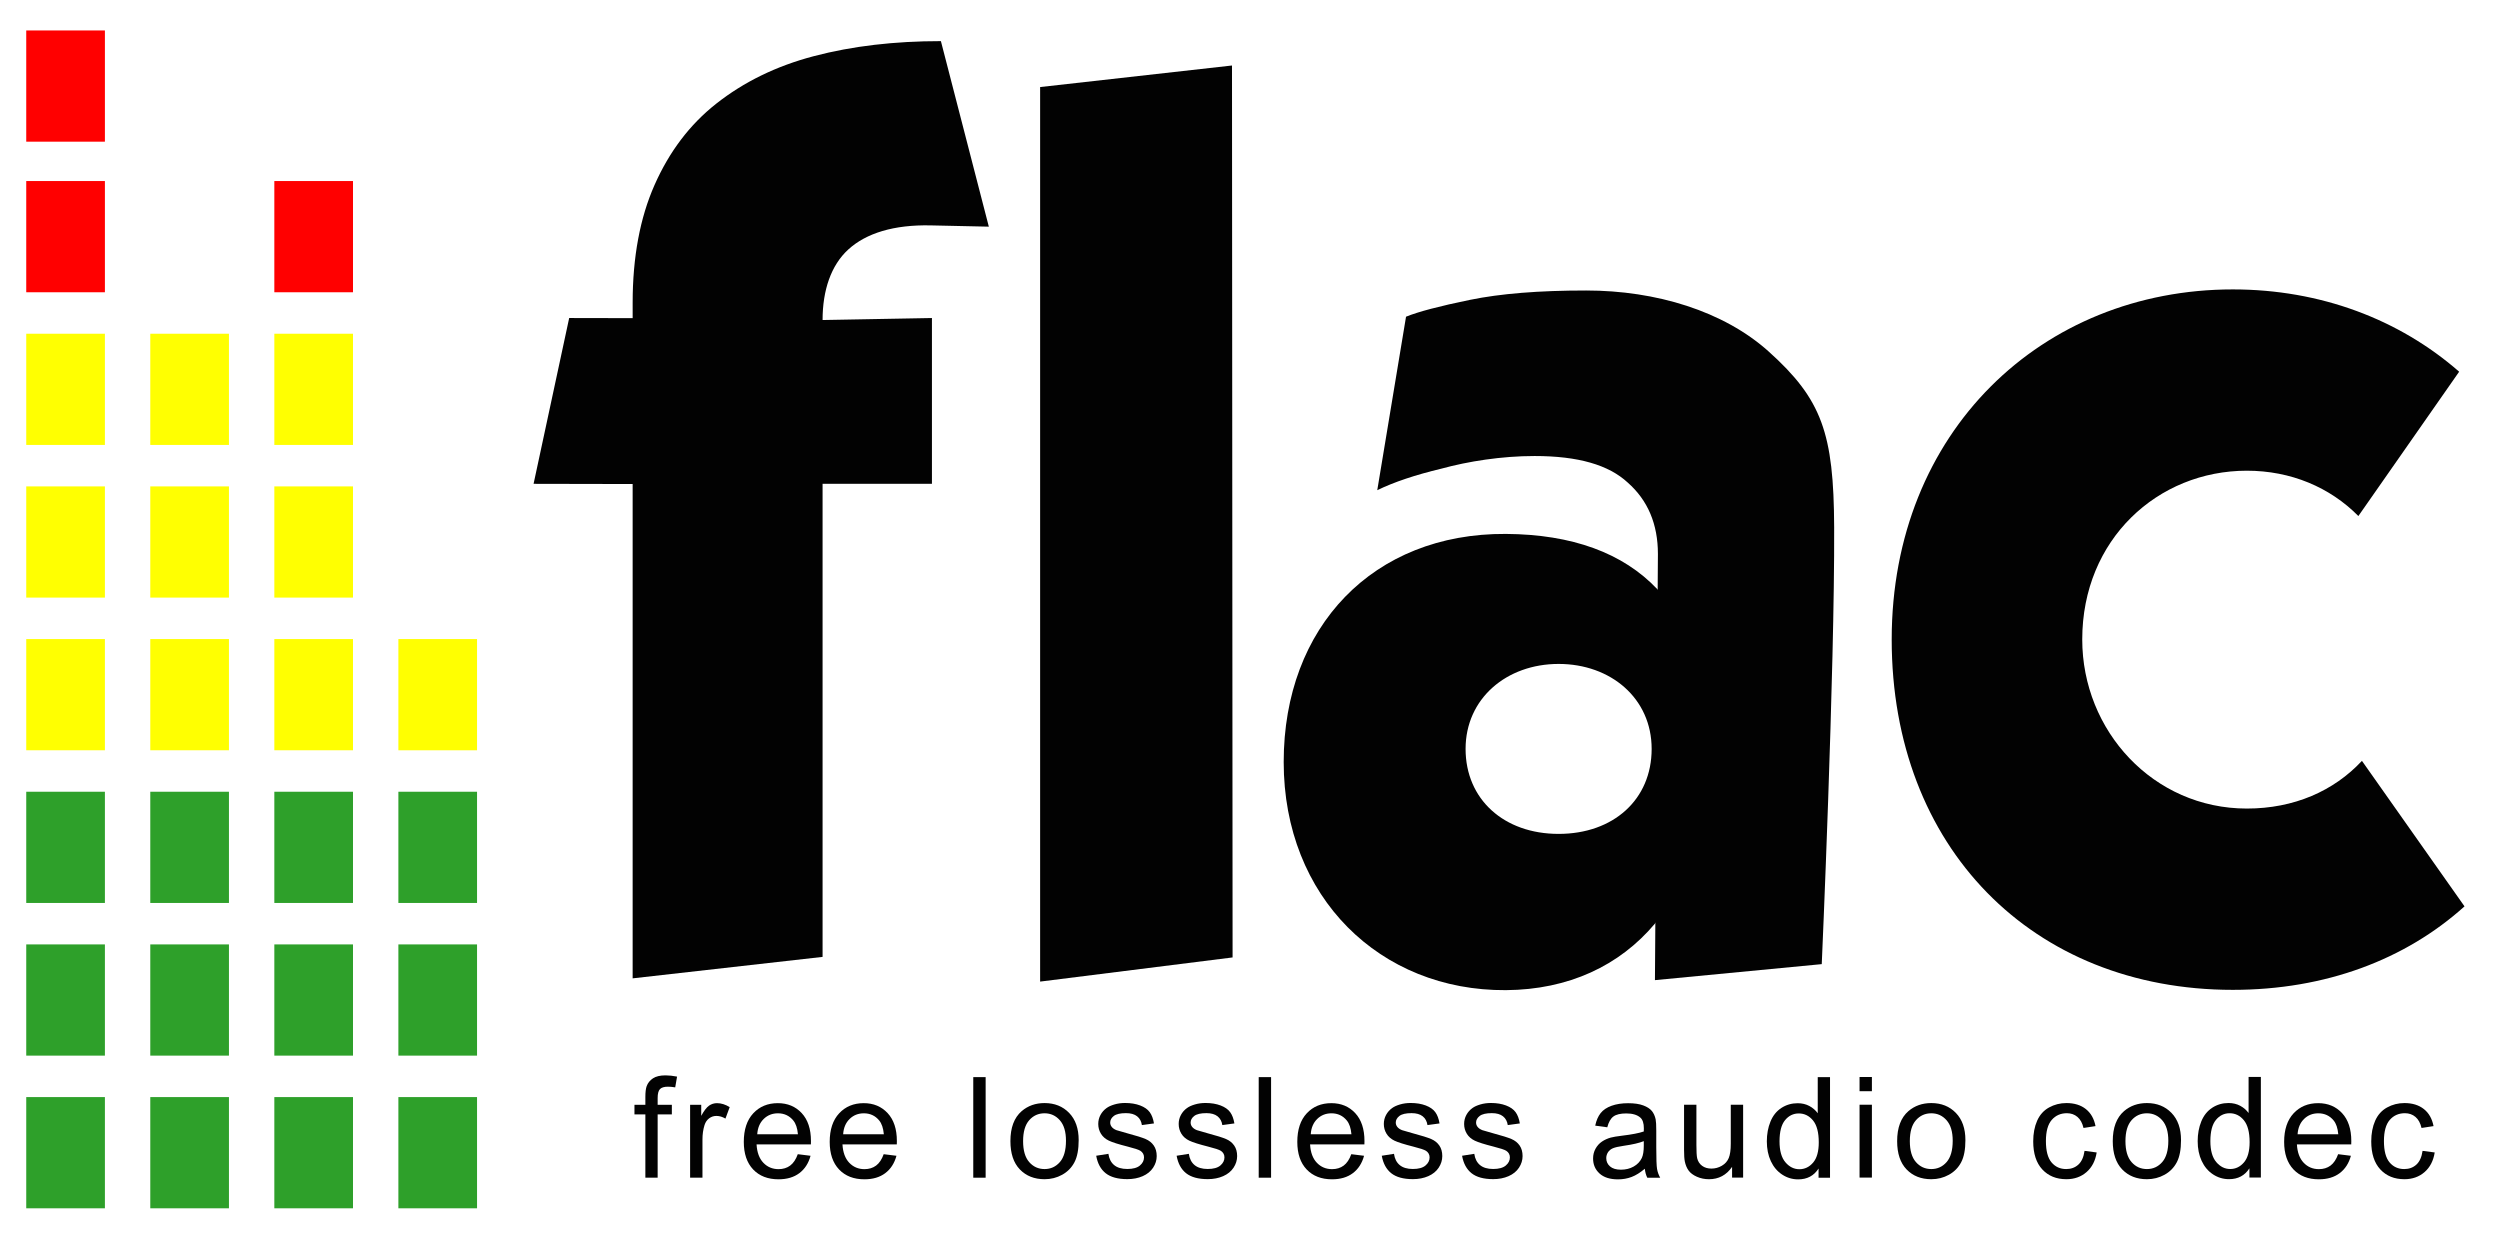
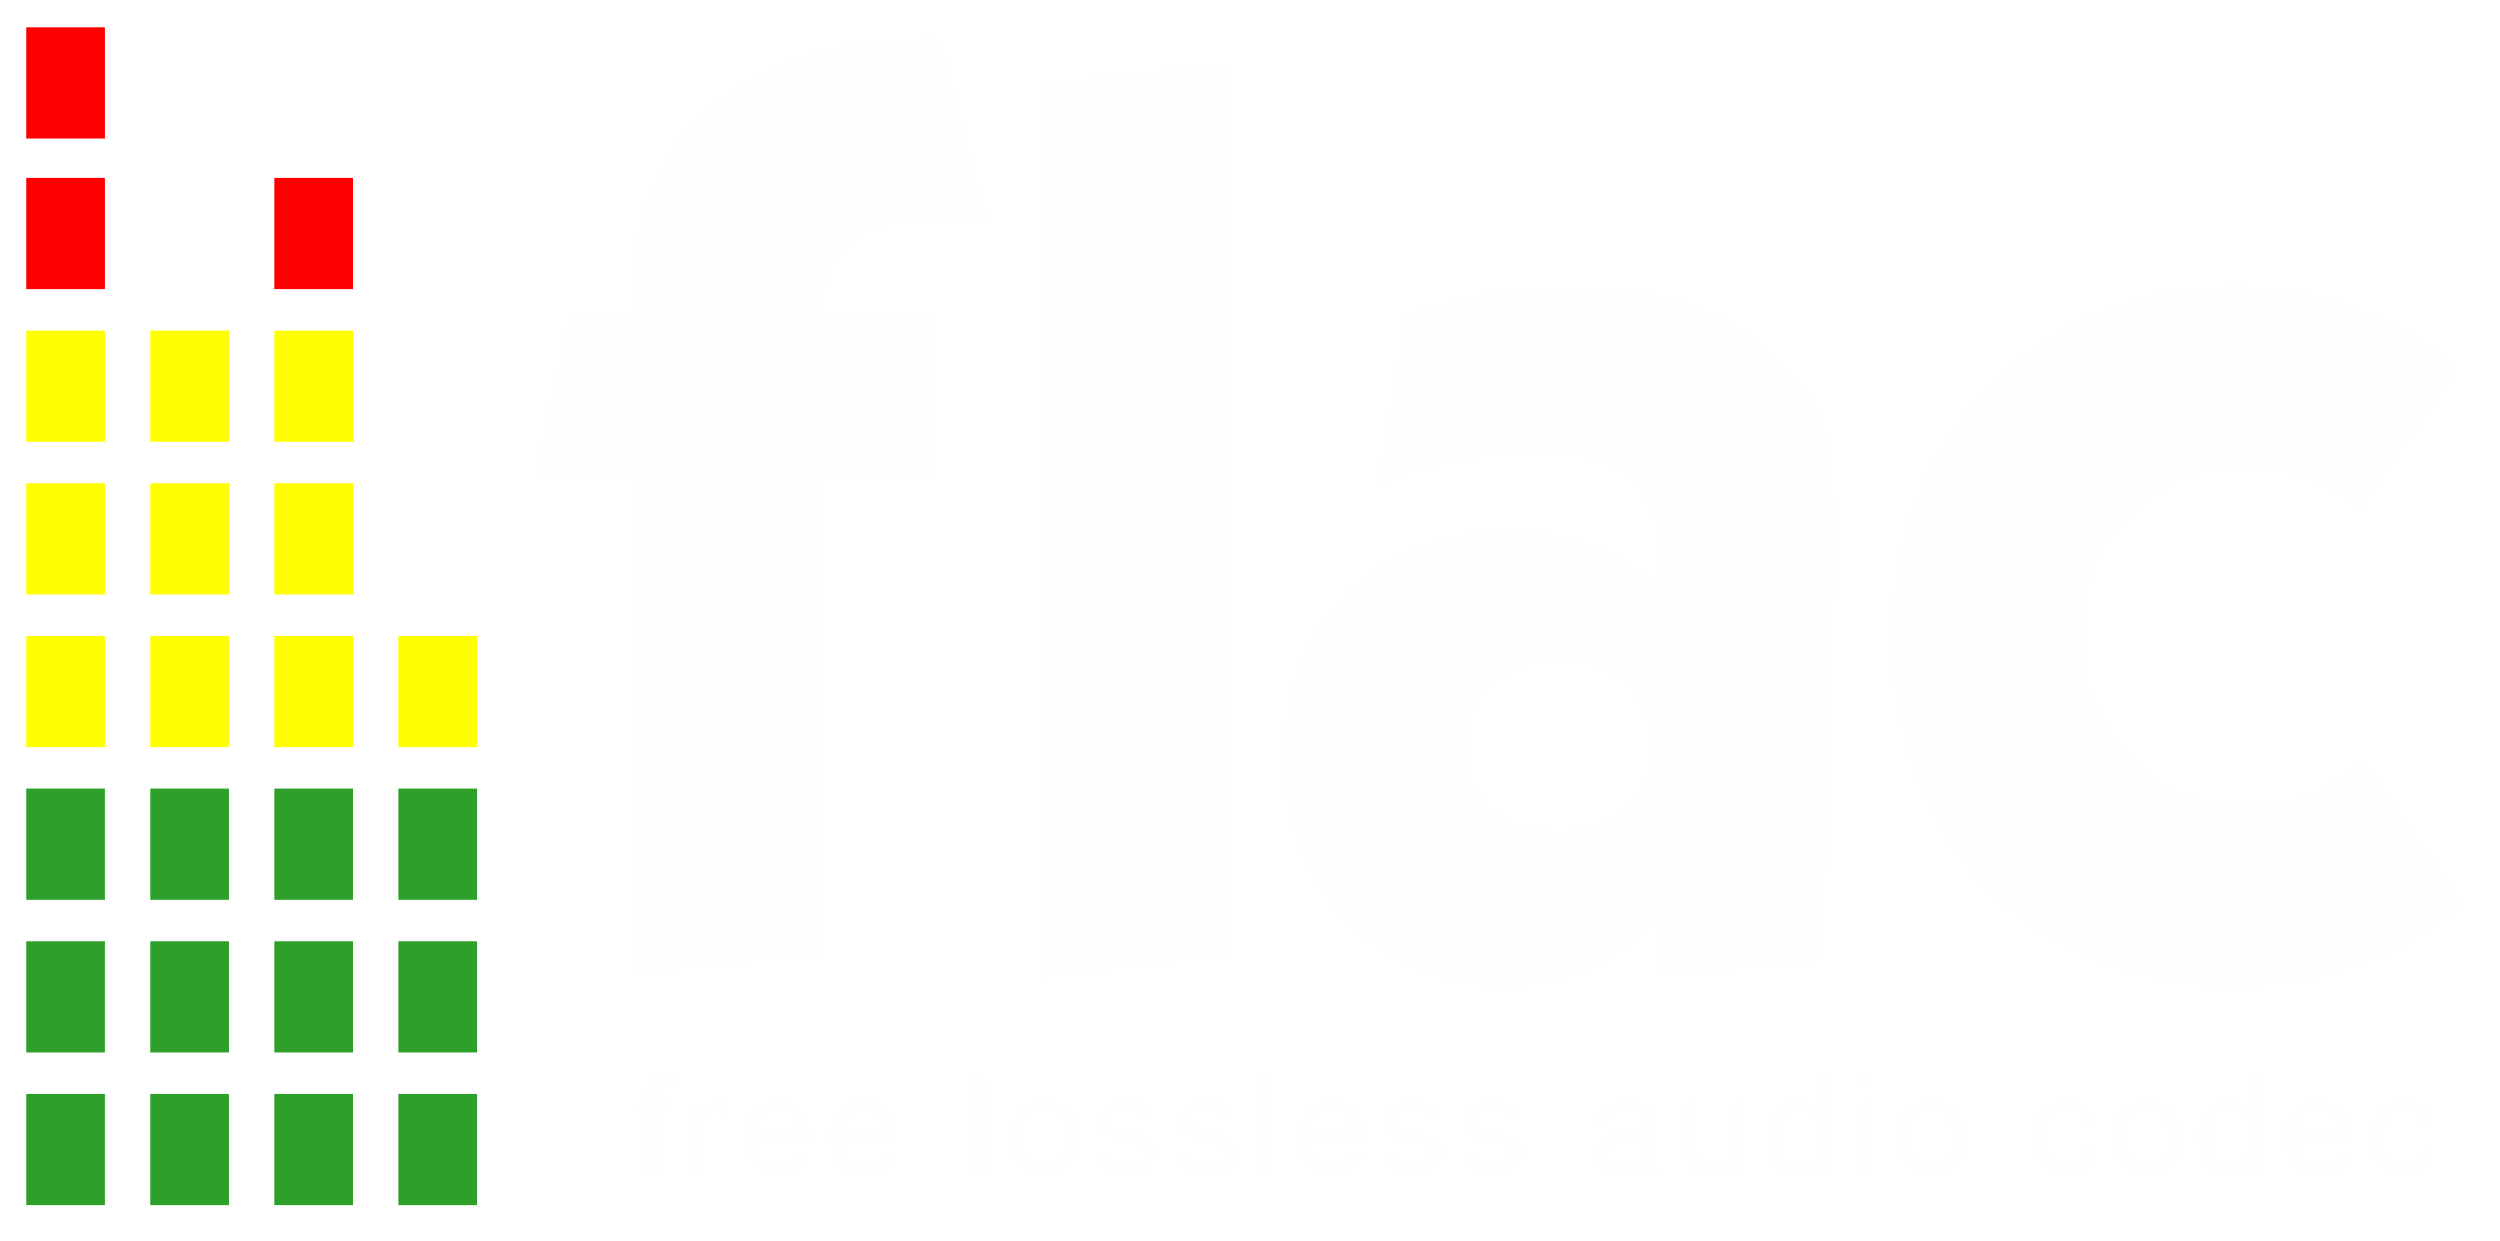
- <svg xmlns="http://www.w3.org/2000/svg" xmlns:xlink="http://www.w3.org/1999/xlink" height="130" width="262">
-   <clipPath id="a">
-     <path d="m2 1h13v32h13v-16h13v48h13v64h-52z" />
-   </clipPath>
-   <g fill="#020202" transform="matrix(.70836 0 0 .70836 39.5 34.75)">
-     <path d="m39.718 125.175v-9.359h-1.614v-1.421h1.614v-1.147c0-.724.064-1.262.193-1.614.176-.473.485-.857.928-1.152.444-.294 1.064-.441 1.863-.441.514 0 1.083.061 1.705.183l-.274 1.593c-.379-.067-.737-.101-1.076-.101-.555 0-.947.118-1.177.355s-.345.68-.345 1.33v.994h2.101v1.421h-2.101v9.359z" />
-     <path d="m46.337 125.175v-10.78h1.645v1.635c.419-.765.807-1.269 1.162-1.513.355-.243.746-.365 1.172-.365.616 0 1.242.196 1.878.588l-.629 1.696c-.447-.264-.893-.396-1.34-.396-.399 0-.758.12-1.076.36s-.545.573-.68 1c-.203.649-.304 1.36-.304 2.131v5.644z" />
-     <path id="b" d="m62.268 121.703 1.888.234c-.297 1.103-.849 1.959-1.654 2.568s-1.834.913-3.086.913c-1.576 0-2.827-.485-3.75-1.456-.924-.971-1.386-2.333-1.386-4.086 0-1.813.467-3.221 1.401-4.222.934-1.002 2.145-1.502 3.634-1.502 1.441 0 2.618.49 3.532 1.472.913.981 1.37 2.361 1.37 4.141 0 .108-.003.27-.01.487h-8.039c.068 1.184.403 2.091 1.005 2.72.602.63 1.353.944 2.253.944.67 0 1.242-.176 1.716-.528.473-.351.849-.913 1.126-1.685zm-5.998-2.953h6.019c-.082-.907-.312-1.587-.691-2.04-.581-.704-1.336-1.056-2.263-1.056-.839 0-1.545.281-2.116.842-.572.562-.888 1.313-.949 2.254z" fill="#020202" />
-     <use height="130" transform="translate(12.71)" width="265" xlink:href="#b" />
-     <path d="m88.23 110.3h1.83v14.88h-1.83z" />
-     <path id="c" d="m93.725 119.772c0-1.996.554-3.475 1.664-4.436.927-.798 2.057-1.197 3.39-1.197 1.482 0 2.694.485 3.634 1.456.941.971 1.411 2.313 1.411 4.025 0 1.387-.208 2.478-.624 3.273s-1.022 1.413-1.817 1.853-1.663.659-2.604.659c-1.509 0-2.728-.483-3.659-1.451-.93-.968-1.395-2.362-1.395-4.182zm1.877 0c0 1.38.301 2.414.904 3.101.602.687 1.36 1.03 2.273 1.03.907 0 1.662-.345 2.264-1.035s.903-1.743.903-3.157c0-1.333-.303-2.343-.908-3.03-.606-.686-1.359-1.03-2.259-1.03-.913 0-1.671.342-2.273 1.025-.603.684-.904 1.716-.904 3.096z" fill="#020202" />
-     <path id="d" d="m106.417 121.932 1.807-.284c.101.724.384 1.279.847 1.665.464.385 1.112.578 1.944.578.839 0 1.462-.171 1.868-.512.406-.342.609-.743.609-1.203 0-.413-.18-.738-.538-.975-.251-.162-.873-.368-1.868-.619-1.34-.338-2.269-.631-2.786-.878-.518-.247-.91-.588-1.178-1.025-.267-.436-.401-.919-.401-1.446 0-.481.11-.926.33-1.335s.52-.749.899-1.02c.284-.21.671-.388 1.162-.533.49-.146 1.016-.218 1.578-.218.846 0 1.589.122 2.228.365.64.244 1.112.574 1.416.99.305.416.514.972.629 1.669l-1.786.244c-.081-.555-.316-.988-.706-1.299-.389-.311-.938-.467-1.649-.467-.839 0-1.438.139-1.797.416-.358.278-.537.602-.537.975 0 .236.074.45.223.639.149.196.382.359.7.487.183.068.721.224 1.614.467 1.293.345 2.194.628 2.705.848s.912.539 1.203.959c.291.419.436.94.436 1.563 0 .609-.177 1.182-.533 1.72-.355.538-.867.955-1.537 1.249s-1.428.441-2.274.441c-1.401 0-2.468-.291-3.202-.872-.734-.582-1.203-1.445-1.406-2.589z" fill="#020202" />
-     <use height="130" transform="translate(11.9)" width="265" xlink:href="#d" />
-     <path d="m130.46 110.3h1.83v14.88h-1.83z" />
-     <use height="130" transform="translate(81.89)" width="265" xlink:href="#b" />
-     <use height="130" transform="translate(42.25)" width="265" xlink:href="#d" />
-     <use height="130" transform="translate(54.13)" width="265" xlink:href="#d" />
-     <path d="m187.583 123.853c-.676.575-1.328.981-1.954 1.218-.625.237-1.297.355-2.014.355-1.185 0-2.095-.289-2.731-.867-.636-.579-.954-1.318-.954-2.218 0-.528.12-1.01.36-1.447.241-.436.555-.786.944-1.05.39-.264.828-.464 1.315-.599.359-.095.9-.186 1.624-.274 1.475-.176 2.561-.386 3.258-.629.007-.251.01-.41.01-.477 0-.745-.172-1.269-.517-1.574-.467-.413-1.161-.619-2.081-.619-.86 0-1.494.151-1.903.452-.41.301-.713.834-.909 1.598l-1.786-.243c.162-.765.43-1.382.802-1.853.372-.47.91-.832 1.614-1.086.703-.253 1.519-.38 2.446-.38.92 0 1.668.108 2.243.325.575.216.998.488 1.269.817.27.328.46.742.568 1.243.061.311.091.873.091 1.685v2.436c0 1.698.039 2.773.117 3.223s.232.881.462 1.294h-1.908c-.19-.379-.311-.822-.366-1.33zm-.152-4.08c-.663.27-1.658.501-2.984.69-.751.108-1.282.23-1.594.365-.311.136-.551.334-.72.594-.169.261-.254.55-.254.868 0 .487.184.893.553 1.218s.909.487 1.619.487c.704 0 1.33-.154 1.878-.462.548-.307.951-.729 1.208-1.263.196-.413.294-1.022.294-1.827z" />
-     <path d="m200.494 125.163v-1.584c-.839 1.218-1.979 1.827-3.421 1.827-.636 0-1.23-.121-1.781-.365-.552-.244-.961-.55-1.228-.919-.268-.368-.455-.82-.564-1.355-.074-.358-.111-.927-.111-1.705v-6.679h1.827v5.979c0 .954.037 1.597.111 1.928.115.481.359.858.731 1.132s.833.411 1.381.411 1.062-.14 1.543-.421c.48-.281.82-.663 1.02-1.147.199-.484.299-1.186.299-2.106v-5.776h1.827v10.78z" />
-     <path d="m213.289 125.185v-1.36c-.684 1.069-1.688 1.603-3.015 1.603-.859 0-1.649-.236-2.37-.71-.72-.474-1.279-1.135-1.675-1.984-.395-.85-.593-1.826-.593-2.929 0-1.076.179-2.052.538-2.928.358-.876.896-1.548 1.614-2.015.717-.467 1.519-.7 2.405-.7.65 0 1.228.137 1.736.411.507.274.92.631 1.238 1.071v-5.339h1.817v14.88zm-5.776-5.38c0 1.381.291 2.413.873 3.096s1.269 1.025 2.061 1.025c.798 0 1.477-.326 2.035-.979s.837-1.65.837-2.99c0-1.475-.284-2.557-.852-3.248-.569-.69-1.269-1.035-2.101-1.035-.812 0-1.491.332-2.035.995-.545.663-.818 1.708-.818 3.136z" />
-     <path d="m219.353 112.384v-2.101h1.827v2.101zm0 12.779v-10.78h1.827v10.78z" />
-     <use height="130" transform="translate(131.19)" width="265" xlink:href="#c" />
-     <path id="e" d="m252.639 121.212 1.797.234c-.196 1.238-.699 2.208-1.507 2.908-.809.7-1.802 1.05-2.979 1.05-1.476 0-2.661-.482-3.558-1.446s-1.345-2.346-1.345-4.146c0-1.164.193-2.183.579-3.056.385-.872.972-1.527 1.761-1.964.788-.436 1.646-.654 2.573-.654 1.17 0 2.128.296 2.872.888.745.592 1.222 1.433 1.431 2.522l-1.776.274c-.169-.724-.468-1.269-.898-1.634s-.949-.548-1.558-.548c-.92 0-1.668.33-2.243.99-.576.659-.863 1.703-.863 3.131 0 1.448.277 2.5.832 3.157.555.656 1.279.984 2.172.984.718 0 1.316-.22 1.797-.66.48-.439.785-1.116.913-2.03z" fill="#020202" />
-     <use height="130" transform="translate(163.09)" width="265" xlink:href="#c" />
-     <path d="m277.032 125.155v-1.36c-.684 1.069-1.689 1.603-3.015 1.603-.859 0-1.649-.236-2.37-.71s-1.279-1.135-1.675-1.984c-.396-.85-.594-1.826-.594-2.929 0-1.076.18-2.052.538-2.928.359-.876.897-1.548 1.614-2.015.718-.467 1.519-.7 2.406-.7.649 0 1.228.137 1.736.411.507.274.92.631 1.238 1.071v-5.339h1.817v14.88zm-5.776-5.38c0 1.381.291 2.413.873 3.096s1.269 1.025 2.061 1.025c.798 0 1.476-.326 2.035-.979.558-.653.837-1.65.837-2.99 0-1.475-.284-2.557-.853-3.248-.568-.69-1.268-1.035-2.101-1.035-.812 0-1.49.332-2.035.995-.544.663-.817 1.708-.817 3.136z" />
-     <use height="130" transform="translate(227.89)" width="265" xlink:href="#b" />
-     <use height="130" transform="translate(50.01)" width="265" xlink:href="#e" />
+ <svg xmlns="http://www.w3.org/2000/svg" width="100%" height="100%" viewBox="0 0 262 130" version="1.1" xml:space="preserve" style="fill-rule:evenodd;clip-rule:evenodd;stroke-linejoin:round;stroke-miterlimit:2;">
+   <g transform="matrix(0.70836,0,0,0.70836,39.5,34.42)">
+     <path d="M39.718,125.175L39.718,115.816L38.105,115.816L38.105,114.395L39.718,114.395L39.718,113.248C39.718,112.524 39.782,111.986 39.911,111.634C40.087,111.161 40.396,110.777 40.839,110.482C41.283,110.188 41.903,110.041 42.702,110.041C43.216,110.041 43.785,110.102 44.407,110.224L44.133,111.817C43.754,111.75 43.396,111.716 43.057,111.716C42.502,111.716 42.11,111.834 41.88,112.071C41.65,112.308 41.535,112.751 41.535,113.401L41.535,114.395L43.636,114.395L43.636,115.816L41.535,115.816L41.535,125.175L39.718,125.175Z" style="fill:rgb(253,255,252);fill-rule:nonzero;" />
+     <path d="M46.337,125.175L46.337,114.395L47.983,114.395L47.983,116.03C48.401,115.265 48.79,114.761 49.145,114.517C49.499,114.274 49.891,114.152 50.316,114.152C50.932,114.152 51.558,114.348 52.194,114.74L51.566,116.436C51.118,116.172 50.672,116.04 50.225,116.04C49.826,116.04 49.467,116.16 49.149,116.4C48.831,116.64 48.604,116.973 48.469,117.4C48.266,118.049 48.165,118.76 48.165,119.531L48.165,125.175L46.337,125.175Z" style="fill:rgb(253,255,252);fill-rule:nonzero;" />
+     <path id="b" d="M62.268,121.703L64.156,121.937C63.859,123.04 63.307,123.896 62.502,124.505C61.697,125.114 60.668,125.418 59.416,125.418C57.84,125.418 56.589,124.933 55.666,123.962C54.742,122.991 54.28,121.629 54.28,119.876C54.28,118.063 54.747,116.655 55.681,115.654C56.615,114.652 57.826,114.152 59.315,114.152C60.756,114.152 61.933,114.642 62.847,115.624C63.76,116.605 64.217,117.985 64.217,119.765C64.217,119.873 64.214,120.035 64.207,120.252L56.168,120.252C56.236,121.436 56.571,122.343 57.173,122.972C57.775,123.602 58.526,123.916 59.426,123.916C60.096,123.916 60.668,123.74 61.142,123.388C61.615,123.037 61.991,122.475 62.268,121.703ZM56.27,118.75L62.289,118.75C62.207,117.843 61.977,117.163 61.598,116.71C61.017,116.006 60.262,115.654 59.335,115.654C58.496,115.654 57.79,115.935 57.219,116.496C56.647,117.058 56.331,117.809 56.27,118.75Z" style="fill:rgb(253,255,252);fill-rule:nonzero;" />
+     <g id="b1" transform="matrix(1,0,0,1,12.71,0)">
+       <path d="M62.268,121.703L64.156,121.937C63.859,123.04 63.307,123.896 62.502,124.505C61.697,125.114 60.668,125.418 59.416,125.418C57.84,125.418 56.589,124.933 55.666,123.962C54.742,122.991 54.28,121.629 54.28,119.876C54.28,118.063 54.747,116.655 55.681,115.654C56.615,114.652 57.826,114.152 59.315,114.152C60.756,114.152 61.933,114.642 62.847,115.624C63.76,116.605 64.217,117.985 64.217,119.765C64.217,119.873 64.214,120.035 64.207,120.252L56.168,120.252C56.236,121.436 56.571,122.343 57.173,122.972C57.775,123.602 58.526,123.916 59.426,123.916C60.096,123.916 60.668,123.74 61.142,123.388C61.615,123.037 61.991,122.475 62.268,121.703ZM56.27,118.75L62.289,118.75C62.207,117.843 61.977,117.163 61.598,116.71C61.017,116.006 60.262,115.654 59.335,115.654C58.496,115.654 57.79,115.935 57.219,116.496C56.647,117.058 56.331,117.809 56.27,118.75Z" style="fill:rgb(253,255,252);fill-rule:nonzero;" />
+     </g>
+     <rect x="88.23" y="110.3" width="1.83" height="14.88" style="fill:rgb(253,255,252);fill-rule:nonzero;" />
+     <path id="c" d="M93.725,119.772C93.725,117.776 94.279,116.297 95.389,115.336C96.316,114.538 97.446,114.139 98.779,114.139C100.261,114.139 101.473,114.624 102.413,115.595C103.354,116.566 103.824,117.908 103.824,119.62C103.824,121.007 103.616,122.098 103.2,122.893C102.784,123.688 102.178,124.306 101.383,124.746C100.588,125.186 99.72,125.405 98.779,125.405C97.27,125.405 96.051,124.922 95.12,123.954C94.19,122.986 93.725,121.592 93.725,119.772ZM95.602,119.772C95.602,121.152 95.903,122.186 96.506,122.873C97.108,123.56 97.866,123.903 98.779,123.903C99.686,123.903 100.441,123.558 101.043,122.868C101.645,122.178 101.946,121.125 101.946,119.711C101.946,118.378 101.643,117.368 101.038,116.681C100.432,115.995 99.679,115.651 98.779,115.651C97.866,115.651 97.108,115.993 96.506,116.676C95.903,117.36 95.602,118.392 95.602,119.772Z" style="fill:rgb(253,255,252);fill-rule:nonzero;" />
+     <path id="d" d="M106.417,121.932L108.224,121.648C108.325,122.372 108.608,122.927 109.071,123.313C109.535,123.698 110.183,123.891 111.015,123.891C111.854,123.891 112.477,123.72 112.883,123.379C113.289,123.037 113.492,122.636 113.492,122.176C113.492,121.763 113.312,121.438 112.954,121.201C112.703,121.039 112.081,120.833 111.086,120.582C109.746,120.244 108.817,119.951 108.3,119.704C107.782,119.457 107.39,119.116 107.122,118.679C106.855,118.243 106.721,117.76 106.721,117.233C106.721,116.752 106.831,116.307 107.051,115.898C107.271,115.489 107.571,115.149 107.95,114.878C108.234,114.668 108.621,114.49 109.112,114.345C109.602,114.199 110.128,114.127 110.69,114.127C111.536,114.127 112.279,114.249 112.918,114.492C113.558,114.736 114.03,115.066 114.334,115.482C114.639,115.898 114.848,116.454 114.963,117.151L113.177,117.395C113.096,116.84 112.861,116.407 112.471,116.096C112.082,115.785 111.533,115.629 110.822,115.629C109.983,115.629 109.384,115.768 109.025,116.045C108.667,116.323 108.488,116.647 108.488,117.02C108.488,117.256 108.562,117.47 108.711,117.659C108.86,117.855 109.093,118.018 109.411,118.146C109.594,118.214 110.132,118.37 111.025,118.613C112.318,118.958 113.219,119.241 113.73,119.461C114.241,119.681 114.642,120 114.933,120.42C115.224,120.839 115.369,121.36 115.369,121.983C115.369,122.592 115.192,123.165 114.836,123.703C114.481,124.241 113.969,124.658 113.299,124.952C112.629,125.246 111.871,125.393 111.025,125.393C109.624,125.393 108.557,125.102 107.823,124.521C107.089,123.939 106.62,123.076 106.417,121.932Z" style="fill:rgb(253,255,252);fill-rule:nonzero;" />
+     <g id="d1" transform="matrix(1,0,0,1,11.9,0)">
+       <path d="M106.417,121.932L108.224,121.648C108.325,122.372 108.608,122.927 109.071,123.313C109.535,123.698 110.183,123.891 111.015,123.891C111.854,123.891 112.477,123.72 112.883,123.379C113.289,123.037 113.492,122.636 113.492,122.176C113.492,121.763 113.312,121.438 112.954,121.201C112.703,121.039 112.081,120.833 111.086,120.582C109.746,120.244 108.817,119.951 108.3,119.704C107.782,119.457 107.39,119.116 107.122,118.679C106.855,118.243 106.721,117.76 106.721,117.233C106.721,116.752 106.831,116.307 107.051,115.898C107.271,115.489 107.571,115.149 107.95,114.878C108.234,114.668 108.621,114.49 109.112,114.345C109.602,114.199 110.128,114.127 110.69,114.127C111.536,114.127 112.279,114.249 112.918,114.492C113.558,114.736 114.03,115.066 114.334,115.482C114.639,115.898 114.848,116.454 114.963,117.151L113.177,117.395C113.096,116.84 112.861,116.407 112.471,116.096C112.082,115.785 111.533,115.629 110.822,115.629C109.983,115.629 109.384,115.768 109.025,116.045C108.667,116.323 108.488,116.647 108.488,117.02C108.488,117.256 108.562,117.47 108.711,117.659C108.86,117.855 109.093,118.018 109.411,118.146C109.594,118.214 110.132,118.37 111.025,118.613C112.318,118.958 113.219,119.241 113.73,119.461C114.241,119.681 114.642,120 114.933,120.42C115.224,120.839 115.369,121.36 115.369,121.983C115.369,122.592 115.192,123.165 114.836,123.703C114.481,124.241 113.969,124.658 113.299,124.952C112.629,125.246 111.871,125.393 111.025,125.393C109.624,125.393 108.557,125.102 107.823,124.521C107.089,123.939 106.62,123.076 106.417,121.932Z" style="fill:rgb(253,255,252);fill-rule:nonzero;" />
+     </g>
+     <rect x="130.46" y="110.3" width="1.83" height="14.88" style="fill:rgb(253,255,252);fill-rule:nonzero;" />
+     <g id="b2" transform="matrix(1,0,0,1,81.89,0)">
+       <path d="M62.268,121.703L64.156,121.937C63.859,123.04 63.307,123.896 62.502,124.505C61.697,125.114 60.668,125.418 59.416,125.418C57.84,125.418 56.589,124.933 55.666,123.962C54.742,122.991 54.28,121.629 54.28,119.876C54.28,118.063 54.747,116.655 55.681,115.654C56.615,114.652 57.826,114.152 59.315,114.152C60.756,114.152 61.933,114.642 62.847,115.624C63.76,116.605 64.217,117.985 64.217,119.765C64.217,119.873 64.214,120.035 64.207,120.252L56.168,120.252C56.236,121.436 56.571,122.343 57.173,122.972C57.775,123.602 58.526,123.916 59.426,123.916C60.096,123.916 60.668,123.74 61.142,123.388C61.615,123.037 61.991,122.475 62.268,121.703ZM56.27,118.75L62.289,118.75C62.207,117.843 61.977,117.163 61.598,116.71C61.017,116.006 60.262,115.654 59.335,115.654C58.496,115.654 57.79,115.935 57.219,116.496C56.647,117.058 56.331,117.809 56.27,118.75Z" style="fill:rgb(253,255,252);fill-rule:nonzero;" />
+     </g>
+     <g id="d2" transform="matrix(1,0,0,1,42.25,0)">
+       <path d="M106.417,121.932L108.224,121.648C108.325,122.372 108.608,122.927 109.071,123.313C109.535,123.698 110.183,123.891 111.015,123.891C111.854,123.891 112.477,123.72 112.883,123.379C113.289,123.037 113.492,122.636 113.492,122.176C113.492,121.763 113.312,121.438 112.954,121.201C112.703,121.039 112.081,120.833 111.086,120.582C109.746,120.244 108.817,119.951 108.3,119.704C107.782,119.457 107.39,119.116 107.122,118.679C106.855,118.243 106.721,117.76 106.721,117.233C106.721,116.752 106.831,116.307 107.051,115.898C107.271,115.489 107.571,115.149 107.95,114.878C108.234,114.668 108.621,114.49 109.112,114.345C109.602,114.199 110.128,114.127 110.69,114.127C111.536,114.127 112.279,114.249 112.918,114.492C113.558,114.736 114.03,115.066 114.334,115.482C114.639,115.898 114.848,116.454 114.963,117.151L113.177,117.395C113.096,116.84 112.861,116.407 112.471,116.096C112.082,115.785 111.533,115.629 110.822,115.629C109.983,115.629 109.384,115.768 109.025,116.045C108.667,116.323 108.488,116.647 108.488,117.02C108.488,117.256 108.562,117.47 108.711,117.659C108.86,117.855 109.093,118.018 109.411,118.146C109.594,118.214 110.132,118.37 111.025,118.613C112.318,118.958 113.219,119.241 113.73,119.461C114.241,119.681 114.642,120 114.933,120.42C115.224,120.839 115.369,121.36 115.369,121.983C115.369,122.592 115.192,123.165 114.836,123.703C114.481,124.241 113.969,124.658 113.299,124.952C112.629,125.246 111.871,125.393 111.025,125.393C109.624,125.393 108.557,125.102 107.823,124.521C107.089,123.939 106.62,123.076 106.417,121.932Z" style="fill:rgb(253,255,252);fill-rule:nonzero;" />
+     </g>
+     <g id="d3" transform="matrix(1,0,0,1,54.13,0)">
+       <path d="M106.417,121.932L108.224,121.648C108.325,122.372 108.608,122.927 109.071,123.313C109.535,123.698 110.183,123.891 111.015,123.891C111.854,123.891 112.477,123.72 112.883,123.379C113.289,123.037 113.492,122.636 113.492,122.176C113.492,121.763 113.312,121.438 112.954,121.201C112.703,121.039 112.081,120.833 111.086,120.582C109.746,120.244 108.817,119.951 108.3,119.704C107.782,119.457 107.39,119.116 107.122,118.679C106.855,118.243 106.721,117.76 106.721,117.233C106.721,116.752 106.831,116.307 107.051,115.898C107.271,115.489 107.571,115.149 107.95,114.878C108.234,114.668 108.621,114.49 109.112,114.345C109.602,114.199 110.128,114.127 110.69,114.127C111.536,114.127 112.279,114.249 112.918,114.492C113.558,114.736 114.03,115.066 114.334,115.482C114.639,115.898 114.848,116.454 114.963,117.151L113.177,117.395C113.096,116.84 112.861,116.407 112.471,116.096C112.082,115.785 111.533,115.629 110.822,115.629C109.983,115.629 109.384,115.768 109.025,116.045C108.667,116.323 108.488,116.647 108.488,117.02C108.488,117.256 108.562,117.47 108.711,117.659C108.86,117.855 109.093,118.018 109.411,118.146C109.594,118.214 110.132,118.37 111.025,118.613C112.318,118.958 113.219,119.241 113.73,119.461C114.241,119.681 114.642,120 114.933,120.42C115.224,120.839 115.369,121.36 115.369,121.983C115.369,122.592 115.192,123.165 114.836,123.703C114.481,124.241 113.969,124.658 113.299,124.952C112.629,125.246 111.871,125.393 111.025,125.393C109.624,125.393 108.557,125.102 107.823,124.521C107.089,123.939 106.62,123.076 106.417,121.932Z" style="fill:rgb(253,255,252);fill-rule:nonzero;" />
+     </g>
+     <path d="M187.583,123.853C186.907,124.428 186.255,124.834 185.629,125.071C185.004,125.308 184.332,125.426 183.615,125.426C182.43,125.426 181.52,125.137 180.884,124.559C180.248,123.98 179.93,123.241 179.93,122.341C179.93,121.813 180.05,121.331 180.29,120.894C180.531,120.458 180.845,120.108 181.234,119.844C181.624,119.58 182.062,119.38 182.549,119.245C182.908,119.15 183.449,119.059 184.173,118.971C185.648,118.795 186.734,118.585 187.431,118.342C187.438,118.091 187.441,117.932 187.441,117.865C187.441,117.12 187.269,116.596 186.924,116.291C186.457,115.878 185.763,115.672 184.843,115.672C183.983,115.672 183.349,115.823 182.94,116.124C182.53,116.425 182.227,116.958 182.031,117.722L180.245,117.479C180.407,116.714 180.675,116.097 181.047,115.626C181.419,115.156 181.957,114.794 182.661,114.54C183.364,114.287 184.18,114.16 185.107,114.16C186.027,114.16 186.775,114.268 187.35,114.485C187.925,114.701 188.348,114.973 188.619,115.302C188.889,115.63 189.079,116.044 189.187,116.545C189.248,116.856 189.278,117.418 189.278,118.23L189.278,120.666C189.278,122.364 189.317,123.439 189.395,123.889C189.473,124.339 189.627,124.77 189.857,125.183L187.949,125.183C187.759,124.804 187.638,124.361 187.583,123.853ZM187.431,119.773C186.768,120.043 185.773,120.274 184.447,120.463C183.696,120.571 183.165,120.693 182.853,120.828C182.542,120.964 182.302,121.162 182.133,121.422C181.964,121.683 181.879,121.972 181.879,122.29C181.879,122.777 182.063,123.183 182.432,123.508C182.801,123.833 183.341,123.995 184.051,123.995C184.755,123.995 185.381,123.841 185.929,123.533C186.477,123.226 186.88,122.804 187.137,122.27C187.333,121.857 187.431,121.248 187.431,120.443L187.431,119.773Z" style="fill:rgb(253,255,252);fill-rule:nonzero;" />
+     <path d="M200.494,125.163L200.494,123.579C199.655,124.797 198.515,125.406 197.073,125.406C196.437,125.406 195.843,125.285 195.292,125.041C194.74,124.797 194.331,124.491 194.064,124.122C193.796,123.754 193.609,123.302 193.5,122.767C193.426,122.409 193.389,121.84 193.389,121.062L193.389,114.383L195.216,114.383L195.216,120.362C195.216,121.316 195.253,121.959 195.327,122.29C195.442,122.771 195.686,123.148 196.058,123.422C196.43,123.696 196.891,123.833 197.439,123.833C197.987,123.833 198.501,123.693 198.982,123.412C199.462,123.131 199.802,122.749 200.002,122.265C200.201,121.781 200.301,121.079 200.301,120.159L200.301,114.383L202.128,114.383L202.128,125.163L200.494,125.163Z" style="fill:rgb(253,255,252);fill-rule:nonzero;" />
+     <path d="M213.289,125.185L213.289,123.825C212.605,124.894 211.601,125.428 210.274,125.428C209.415,125.428 208.625,125.192 207.904,124.718C207.184,124.244 206.625,123.583 206.229,122.734C205.834,121.884 205.636,120.908 205.636,119.805C205.636,118.729 205.815,117.753 206.174,116.877C206.532,116.001 207.07,115.329 207.788,114.862C208.505,114.395 209.307,114.162 210.193,114.162C210.843,114.162 211.421,114.299 211.929,114.573C212.436,114.847 212.849,115.204 213.167,115.644L213.167,110.305L214.984,110.305L214.984,125.185L213.289,125.185ZM207.513,119.805C207.513,121.186 207.804,122.218 208.386,122.901C208.968,123.584 209.655,123.926 210.447,123.926C211.245,123.926 211.924,123.6 212.482,122.947C213.04,122.294 213.319,121.297 213.319,119.957C213.319,118.482 213.035,117.4 212.467,116.709C211.898,116.019 211.198,115.674 210.366,115.674C209.554,115.674 208.875,116.006 208.331,116.669C207.786,117.332 207.513,118.377 207.513,119.805Z" style="fill:rgb(253,255,252);fill-rule:nonzero;" />
+     <path d="M219.353,112.384L219.353,110.283L221.18,110.283L221.18,112.384L219.353,112.384ZM219.353,125.163L219.353,114.383L221.18,114.383L221.18,125.163L219.353,125.163Z" style="fill:rgb(253,255,252);fill-rule:nonzero;" />
+     <g id="c1" transform="matrix(1,0,0,1,131.19,0)">
+       <path d="M93.725,119.772C93.725,117.776 94.279,116.297 95.389,115.336C96.316,114.538 97.446,114.139 98.779,114.139C100.261,114.139 101.473,114.624 102.413,115.595C103.354,116.566 103.824,117.908 103.824,119.62C103.824,121.007 103.616,122.098 103.2,122.893C102.784,123.688 102.178,124.306 101.383,124.746C100.588,125.186 99.72,125.405 98.779,125.405C97.27,125.405 96.051,124.922 95.12,123.954C94.19,122.986 93.725,121.592 93.725,119.772ZM95.602,119.772C95.602,121.152 95.903,122.186 96.506,122.873C97.108,123.56 97.866,123.903 98.779,123.903C99.686,123.903 100.441,123.558 101.043,122.868C101.645,122.178 101.946,121.125 101.946,119.711C101.946,118.378 101.643,117.368 101.038,116.681C100.432,115.995 99.679,115.651 98.779,115.651C97.866,115.651 97.108,115.993 96.506,116.676C95.903,117.36 95.602,118.392 95.602,119.772Z" style="fill:rgb(253,255,252);fill-rule:nonzero;" />
+     </g>
+     <path id="e" d="M252.639,121.212L254.436,121.446C254.24,122.684 253.737,123.654 252.929,124.354C252.12,125.054 251.127,125.404 249.95,125.404C248.474,125.404 247.289,124.922 246.392,123.958C245.495,122.994 245.047,121.612 245.047,119.812C245.047,118.648 245.24,117.629 245.626,116.756C246.011,115.884 246.598,115.229 247.387,114.792C248.175,114.356 249.033,114.138 249.96,114.138C251.13,114.138 252.088,114.434 252.832,115.026C253.577,115.618 254.054,116.459 254.263,117.548L252.487,117.822C252.318,117.098 252.019,116.553 251.589,116.188C251.159,115.823 250.64,115.64 250.031,115.64C249.111,115.64 248.363,115.97 247.788,116.63C247.212,117.289 246.925,118.333 246.925,119.761C246.925,121.209 247.202,122.261 247.757,122.918C248.312,123.574 249.036,123.902 249.929,123.902C250.647,123.902 251.245,123.682 251.726,123.242C252.206,122.803 252.511,122.126 252.639,121.212Z" style="fill:rgb(253,255,252);fill-rule:nonzero;" />
+     <g id="c2" transform="matrix(1,0,0,1,163.09,0)">
+       <path d="M93.725,119.772C93.725,117.776 94.279,116.297 95.389,115.336C96.316,114.538 97.446,114.139 98.779,114.139C100.261,114.139 101.473,114.624 102.413,115.595C103.354,116.566 103.824,117.908 103.824,119.62C103.824,121.007 103.616,122.098 103.2,122.893C102.784,123.688 102.178,124.306 101.383,124.746C100.588,125.186 99.72,125.405 98.779,125.405C97.27,125.405 96.051,124.922 95.12,123.954C94.19,122.986 93.725,121.592 93.725,119.772ZM95.602,119.772C95.602,121.152 95.903,122.186 96.506,122.873C97.108,123.56 97.866,123.903 98.779,123.903C99.686,123.903 100.441,123.558 101.043,122.868C101.645,122.178 101.946,121.125 101.946,119.711C101.946,118.378 101.643,117.368 101.038,116.681C100.432,115.995 99.679,115.651 98.779,115.651C97.866,115.651 97.108,115.993 96.506,116.676C95.903,117.36 95.602,118.392 95.602,119.772Z" style="fill:rgb(253,255,252);fill-rule:nonzero;" />
+     </g>
+     <path d="M277.032,125.155L277.032,123.795C276.348,124.864 275.343,125.398 274.017,125.398C273.158,125.398 272.368,125.162 271.647,124.688C270.926,124.214 270.368,123.553 269.972,122.704C269.576,121.854 269.378,120.878 269.378,119.775C269.378,118.699 269.558,117.723 269.916,116.847C270.275,115.971 270.813,115.299 271.53,114.832C272.248,114.365 273.049,114.132 273.936,114.132C274.585,114.132 275.164,114.269 275.672,114.543C276.179,114.817 276.592,115.174 276.91,115.614L276.91,110.275L278.727,110.275L278.727,125.155L277.032,125.155ZM271.256,119.775C271.256,121.156 271.547,122.188 272.129,122.871C272.711,123.554 273.398,123.896 274.19,123.896C274.988,123.896 275.666,123.57 276.225,122.917C276.783,122.264 277.062,121.267 277.062,119.927C277.062,118.452 276.778,117.37 276.209,116.679C275.641,115.989 274.941,115.644 274.108,115.644C273.296,115.644 272.618,115.976 272.073,116.639C271.529,117.302 271.256,118.347 271.256,119.775Z" style="fill:rgb(253,255,252);fill-rule:nonzero;" />
+     <g id="b3" transform="matrix(1,0,0,1,227.89,0)">
+       <path d="M62.268,121.703L64.156,121.937C63.859,123.04 63.307,123.896 62.502,124.505C61.697,125.114 60.668,125.418 59.416,125.418C57.84,125.418 56.589,124.933 55.666,123.962C54.742,122.991 54.28,121.629 54.28,119.876C54.28,118.063 54.747,116.655 55.681,115.654C56.615,114.652 57.826,114.152 59.315,114.152C60.756,114.152 61.933,114.642 62.847,115.624C63.76,116.605 64.217,117.985 64.217,119.765C64.217,119.873 64.214,120.035 64.207,120.252L56.168,120.252C56.236,121.436 56.571,122.343 57.173,122.972C57.775,123.602 58.526,123.916 59.426,123.916C60.096,123.916 60.668,123.74 61.142,123.388C61.615,123.037 61.991,122.475 62.268,121.703ZM56.27,118.75L62.289,118.75C62.207,117.843 61.977,117.163 61.598,116.71C61.017,116.006 60.262,115.654 59.335,115.654C58.496,115.654 57.79,115.935 57.219,116.496C56.647,117.058 56.331,117.809 56.27,118.75Z" style="fill:rgb(253,255,252);fill-rule:nonzero;" />
+     </g>
+     <g id="e1" transform="matrix(1,0,0,1,50.01,0)">
+       <path d="M252.639,121.212L254.436,121.446C254.24,122.684 253.737,123.654 252.929,124.354C252.12,125.054 251.127,125.404 249.95,125.404C248.474,125.404 247.289,124.922 246.392,123.958C245.495,122.994 245.047,121.612 245.047,119.812C245.047,118.648 245.24,117.629 245.626,116.756C246.011,115.884 246.598,115.229 247.387,114.792C248.175,114.356 249.033,114.138 249.96,114.138C251.13,114.138 252.088,114.434 252.832,115.026C253.577,115.618 254.054,116.459 254.263,117.548L252.487,117.822C252.318,117.098 252.019,116.553 251.589,116.188C251.159,115.823 250.64,115.64 250.031,115.64C249.111,115.64 248.363,115.97 247.788,116.63C247.212,117.289 246.925,118.333 246.925,119.761C246.925,121.209 247.202,122.261 247.757,122.918C248.312,123.574 249.036,123.902 249.929,123.902C250.647,123.902 251.245,123.682 251.726,123.242C252.206,122.803 252.511,122.126 252.639,121.212Z" style="fill:rgb(253,255,252);fill-rule:nonzero;" />
+     </g>
  </g>
-   <g fill="#020202" transform="translate(0 .33)">
-     <path d="m66.302 50.396-10.383-.021 3.731-17.376 6.652.013v-1.614c0-4.81.78-8.914 2.29-12.332 1.543-3.492 3.686-6.336 6.465-8.527 2.878-2.269 6.283-3.947 10.237-4.985 4.038-1.061 8.432-1.573 13.313-1.574l5.022 19.444-6.09-.133c-3.867-.084-6.765.817-8.635 2.522-1.818 1.658-2.698 4.29-2.698 7.396l11.461-.21v17.376h-11.461v49.577l-19.905 2.249v-51.806" />
-     <path d="m129.113 6.535.062 93.474-20.17 2.532v-93.748z" />
-     <path d="m157.812 55.625c-13.902-.086-23.281 9.723-23.281 23.906 0 14.184 10.104 23.992 23.281 23.906s21.344-10.114 21.344-25.062-7.442-22.664-21.344-22.75zm5.531 13.625c5.458 0 9.75 3.598 9.75 8.906s-4.01 8.906-9.75 8.906c-5.74 0-9.75-3.628-9.75-8.906s4.292-8.906 9.75-8.906z" />
-     <path d="m173.75 57.732c0-3.13-1.052-5.624-3.157-7.483-2.004-1.858-5.192-2.788-9.771-2.788-3.46 0-6.976.562-9.737 1.317-2.761.661-5.01 1.416-6.748 2.265l3.015-18.182c1.277-.523 3.512-1.112 6.704-1.766 3.192-.654 7.205-.981 12.177-.981 7.323 0 14.419 2.159 19.132 6.402 5.569 5.013 6.816 8.555 6.855 18.412.059 15.077-1.3 45.783-1.3 45.783l-17.482 1.677" />
-     <path d="m234 30c-19.994 0-35.75 14.918-35.75 36.688s14.724 36.719 35.75 36.719c9.725 0 18.086-3.175 24.281-8.75l-10.75-15.25c-2.942 3.16-7.116 5-12.062 5-9.808 0-17.25-8.149-17.25-17.719 0-10.498 7.923-17.688 17.25-17.688 4.599 0 8.699 1.727 11.688 4.75l10.562-15.125c-6.278-5.49-14.541-8.625-23.719-8.625z" />
+   <g>
+     <path d="M66.302,50.396L55.918,50.376L59.65,33L66.302,33.013L66.302,31.399C66.302,26.589 67.081,22.485 68.591,19.067C70.134,15.575 72.277,12.731 75.057,10.539C77.934,8.271 81.34,6.593 85.294,5.554C89.332,4.494 93.725,3.981 98.607,3.981L103.629,23.425L97.539,23.292C93.673,23.208 90.775,24.109 88.905,25.815C87.087,27.473 86.207,30.104 86.207,33.21L97.668,33L97.668,50.376L86.207,50.376L86.207,99.953L66.302,102.202L66.302,50.396" style="fill:rgb(253,255,252);fill-rule:nonzero;" />
+     <path d="M129.113,6.535L129.175,100.009L109.005,102.541L109.005,8.792L129.113,6.535Z" style="fill:rgb(253,255,252);fill-rule:nonzero;" />
+     <path d="M157.812,55.625C143.91,55.539 134.531,65.348 134.531,79.531C134.531,93.715 144.635,103.523 157.812,103.437C170.989,103.351 179.156,93.324 179.156,78.375C179.156,63.426 171.714,55.711 157.812,55.625L157.812,55.625ZM163.343,69.25C168.801,69.25 173.093,72.848 173.093,78.156C173.093,83.464 169.083,87.062 163.343,87.062C157.603,87.062 153.593,83.435 153.593,78.156C153.593,72.878 157.885,69.25 163.343,69.25Z" style="fill:rgb(253,255,252);fill-rule:nonzero;" />
+     <path d="M173.75,57.732C173.75,54.602 172.698,52.108 170.593,50.249C168.589,48.391 165.401,47.461 160.822,47.461C157.363,47.461 153.847,48.023 151.086,48.778C148.325,49.439 146.076,50.194 144.337,51.043L147.352,32.861C148.629,32.338 150.864,31.749 154.056,31.095C157.248,30.441 161.261,30.114 166.233,30.114C173.556,30.114 180.651,32.272 185.365,36.515C190.934,41.528 192.181,45.07 192.219,54.927C192.278,70.004 190.919,100.71 190.919,100.71L173.438,102.387" style="fill:rgb(253,255,252);fill-rule:nonzero;" />
+     <path d="M234,30C214.006,30 198.25,44.918 198.25,66.688C198.25,88.457 212.974,103.406 234,103.406C243.725,103.406 252.086,100.232 258.281,94.656L247.531,79.406C244.589,82.566 240.415,84.406 235.469,84.406C225.66,84.406 218.219,76.257 218.219,66.688C218.219,56.19 226.142,49 235.469,49C240.067,49 244.168,50.727 247.156,53.75L257.719,38.625C251.441,33.135 243.177,30 234,30L234,30Z" style="fill:rgb(253,255,252);fill-rule:nonzero;" />
  </g>
-   <g clip-path="url(#a)" transform="translate(0 .33)">
-     <g id="f">
-       <path d="m2.75 34.644v11.656h8.244v-11.656zm0 16v11.656h8.244v-11.656zm0 16v11.656h8.244v-11.656z" fill="#ffff01" />
-       <path d="m2.75 82.644v11.656h8.244v-11.656zm0 16v11.656h8.244v-11.656zm0 16v11.656h8.244v-11.656z" fill="#2ea02a" />
-       <path d="m2.75 2.862v11.656h8.244v-11.656zm0 15.781v11.656h8.244v-11.656z" fill="#f00" />
+   <g>
+     <clipPath id="_clip1">
+       <path d="M2,1L15,1L15,33L28,33L28,17L41,17L41,65L54,65L54,129L2,129L2,1Z" />
+     </clipPath>
+     <g clip-path="url(#_clip1)">
+       <g id="f">
+         <path d="M2.75,34.644L2.75,46.3L10.994,46.3L10.994,34.644L2.75,34.644ZM2.75,50.644L2.75,62.3L10.994,62.3L10.994,50.644L2.75,50.644ZM2.75,66.644L2.75,78.3L10.994,78.3L10.994,66.644L2.75,66.644Z" style="fill:rgb(255,255,1);fill-rule:nonzero;" />
+         <path d="M2.75,82.644L2.75,94.3L10.994,94.3L10.994,82.644L2.75,82.644ZM2.75,98.644L2.75,110.3L10.994,110.3L10.994,98.644L2.75,98.644ZM2.75,114.644L2.75,126.3L10.994,126.3L10.994,114.644L2.75,114.644Z" style="fill:rgb(46,160,42);fill-rule:nonzero;" />
+         <path d="M2.75,2.862L2.75,14.519L10.994,14.519L10.994,2.862L2.75,2.862ZM2.75,18.644L2.75,30.3L10.994,30.3L10.994,18.644L2.75,18.644Z" style="fill:rgb(255,0,0);fill-rule:nonzero;" />
+       </g>
+       <g id="f1" transform="matrix(1,0,0,1,13,0)">
+         <path d="M2.75,34.644L2.75,46.3L10.994,46.3L10.994,34.644L2.75,34.644ZM2.75,50.644L2.75,62.3L10.994,62.3L10.994,50.644L2.75,50.644ZM2.75,66.644L2.75,78.3L10.994,78.3L10.994,66.644L2.75,66.644Z" style="fill:rgb(255,255,1);fill-rule:nonzero;" />
+         <path d="M2.75,82.644L2.75,94.3L10.994,94.3L10.994,82.644L2.75,82.644ZM2.75,98.644L2.75,110.3L10.994,110.3L10.994,98.644L2.75,98.644ZM2.75,114.644L2.75,126.3L10.994,126.3L10.994,114.644L2.75,114.644Z" style="fill:rgb(46,160,42);fill-rule:nonzero;" />
+         <path d="M2.75,2.862L2.75,14.519L10.994,14.519L10.994,2.862L2.75,2.862ZM2.75,18.644L2.75,30.3L10.994,30.3L10.994,18.644L2.75,18.644Z" style="fill:rgb(255,0,0);fill-rule:nonzero;" />
+       </g>
+       <g id="f2" transform="matrix(1,0,0,1,26,0)">
+         <path d="M2.75,34.644L2.75,46.3L10.994,46.3L10.994,34.644L2.75,34.644ZM2.75,50.644L2.75,62.3L10.994,62.3L10.994,50.644L2.75,50.644ZM2.75,66.644L2.75,78.3L10.994,78.3L10.994,66.644L2.75,66.644Z" style="fill:rgb(255,255,1);fill-rule:nonzero;" />
+         <path d="M2.75,82.644L2.75,94.3L10.994,94.3L10.994,82.644L2.75,82.644ZM2.75,98.644L2.75,110.3L10.994,110.3L10.994,98.644L2.75,98.644ZM2.75,114.644L2.75,126.3L10.994,126.3L10.994,114.644L2.75,114.644Z" style="fill:rgb(46,160,42);fill-rule:nonzero;" />
+         <path d="M2.75,2.862L2.75,14.519L10.994,14.519L10.994,2.862L2.75,2.862ZM2.75,18.644L2.75,30.3L10.994,30.3L10.994,18.644L2.75,18.644Z" style="fill:rgb(255,0,0);fill-rule:nonzero;" />
+       </g>
+       <g id="f3" transform="matrix(1,0,0,1,39,0)">
+         <path d="M2.75,34.644L2.75,46.3L10.994,46.3L10.994,34.644L2.75,34.644ZM2.75,50.644L2.75,62.3L10.994,62.3L10.994,50.644L2.75,50.644ZM2.75,66.644L2.75,78.3L10.994,78.3L10.994,66.644L2.75,66.644Z" style="fill:rgb(255,255,1);fill-rule:nonzero;" />
+         <path d="M2.75,82.644L2.75,94.3L10.994,94.3L10.994,82.644L2.75,82.644ZM2.75,98.644L2.75,110.3L10.994,110.3L10.994,98.644L2.75,98.644ZM2.75,114.644L2.75,126.3L10.994,126.3L10.994,114.644L2.75,114.644Z" style="fill:rgb(46,160,42);fill-rule:nonzero;" />
+         <path d="M2.75,2.862L2.75,14.519L10.994,14.519L10.994,2.862L2.75,2.862ZM2.75,18.644L2.75,30.3L10.994,30.3L10.994,18.644L2.75,18.644Z" style="fill:rgb(255,0,0);fill-rule:nonzero;" />
+       </g>
    </g>
-     <use height="130" transform="translate(13)" width="265" xlink:href="#f" />
-     <use height="130" transform="translate(26)" width="265" xlink:href="#f" />
-     <use height="130" transform="translate(39)" width="265" xlink:href="#f" />
  </g>
</svg>
